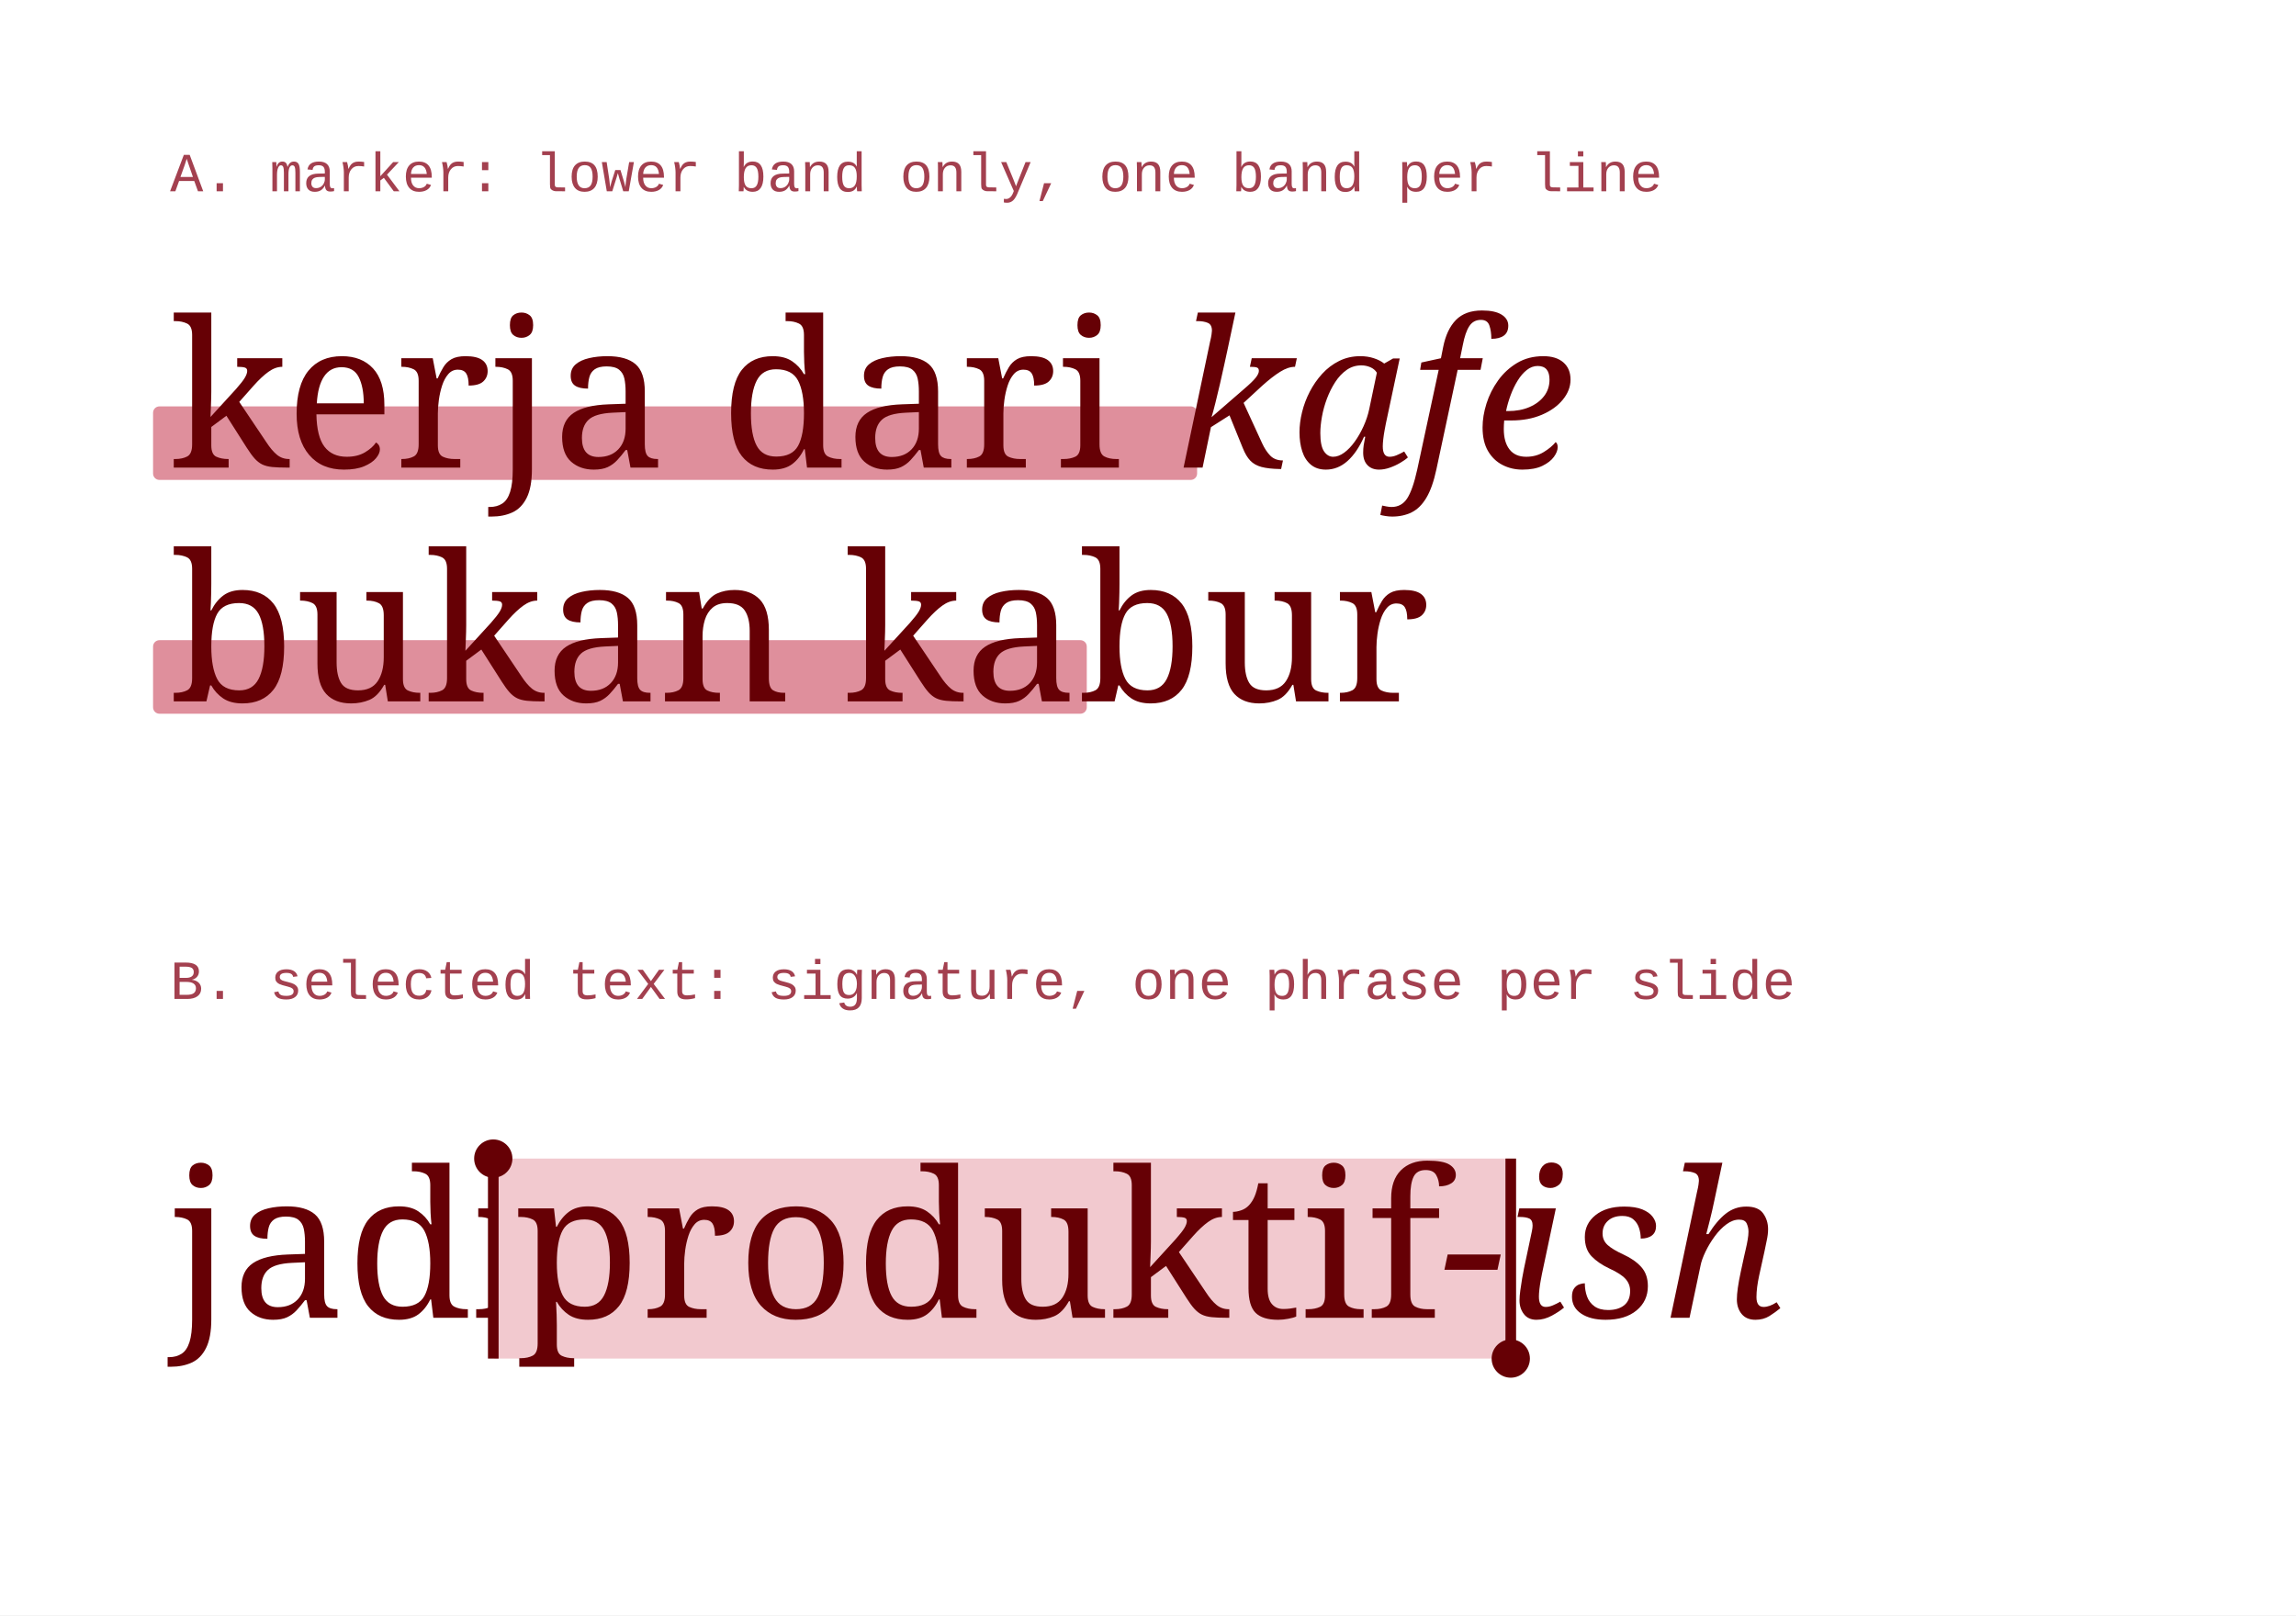
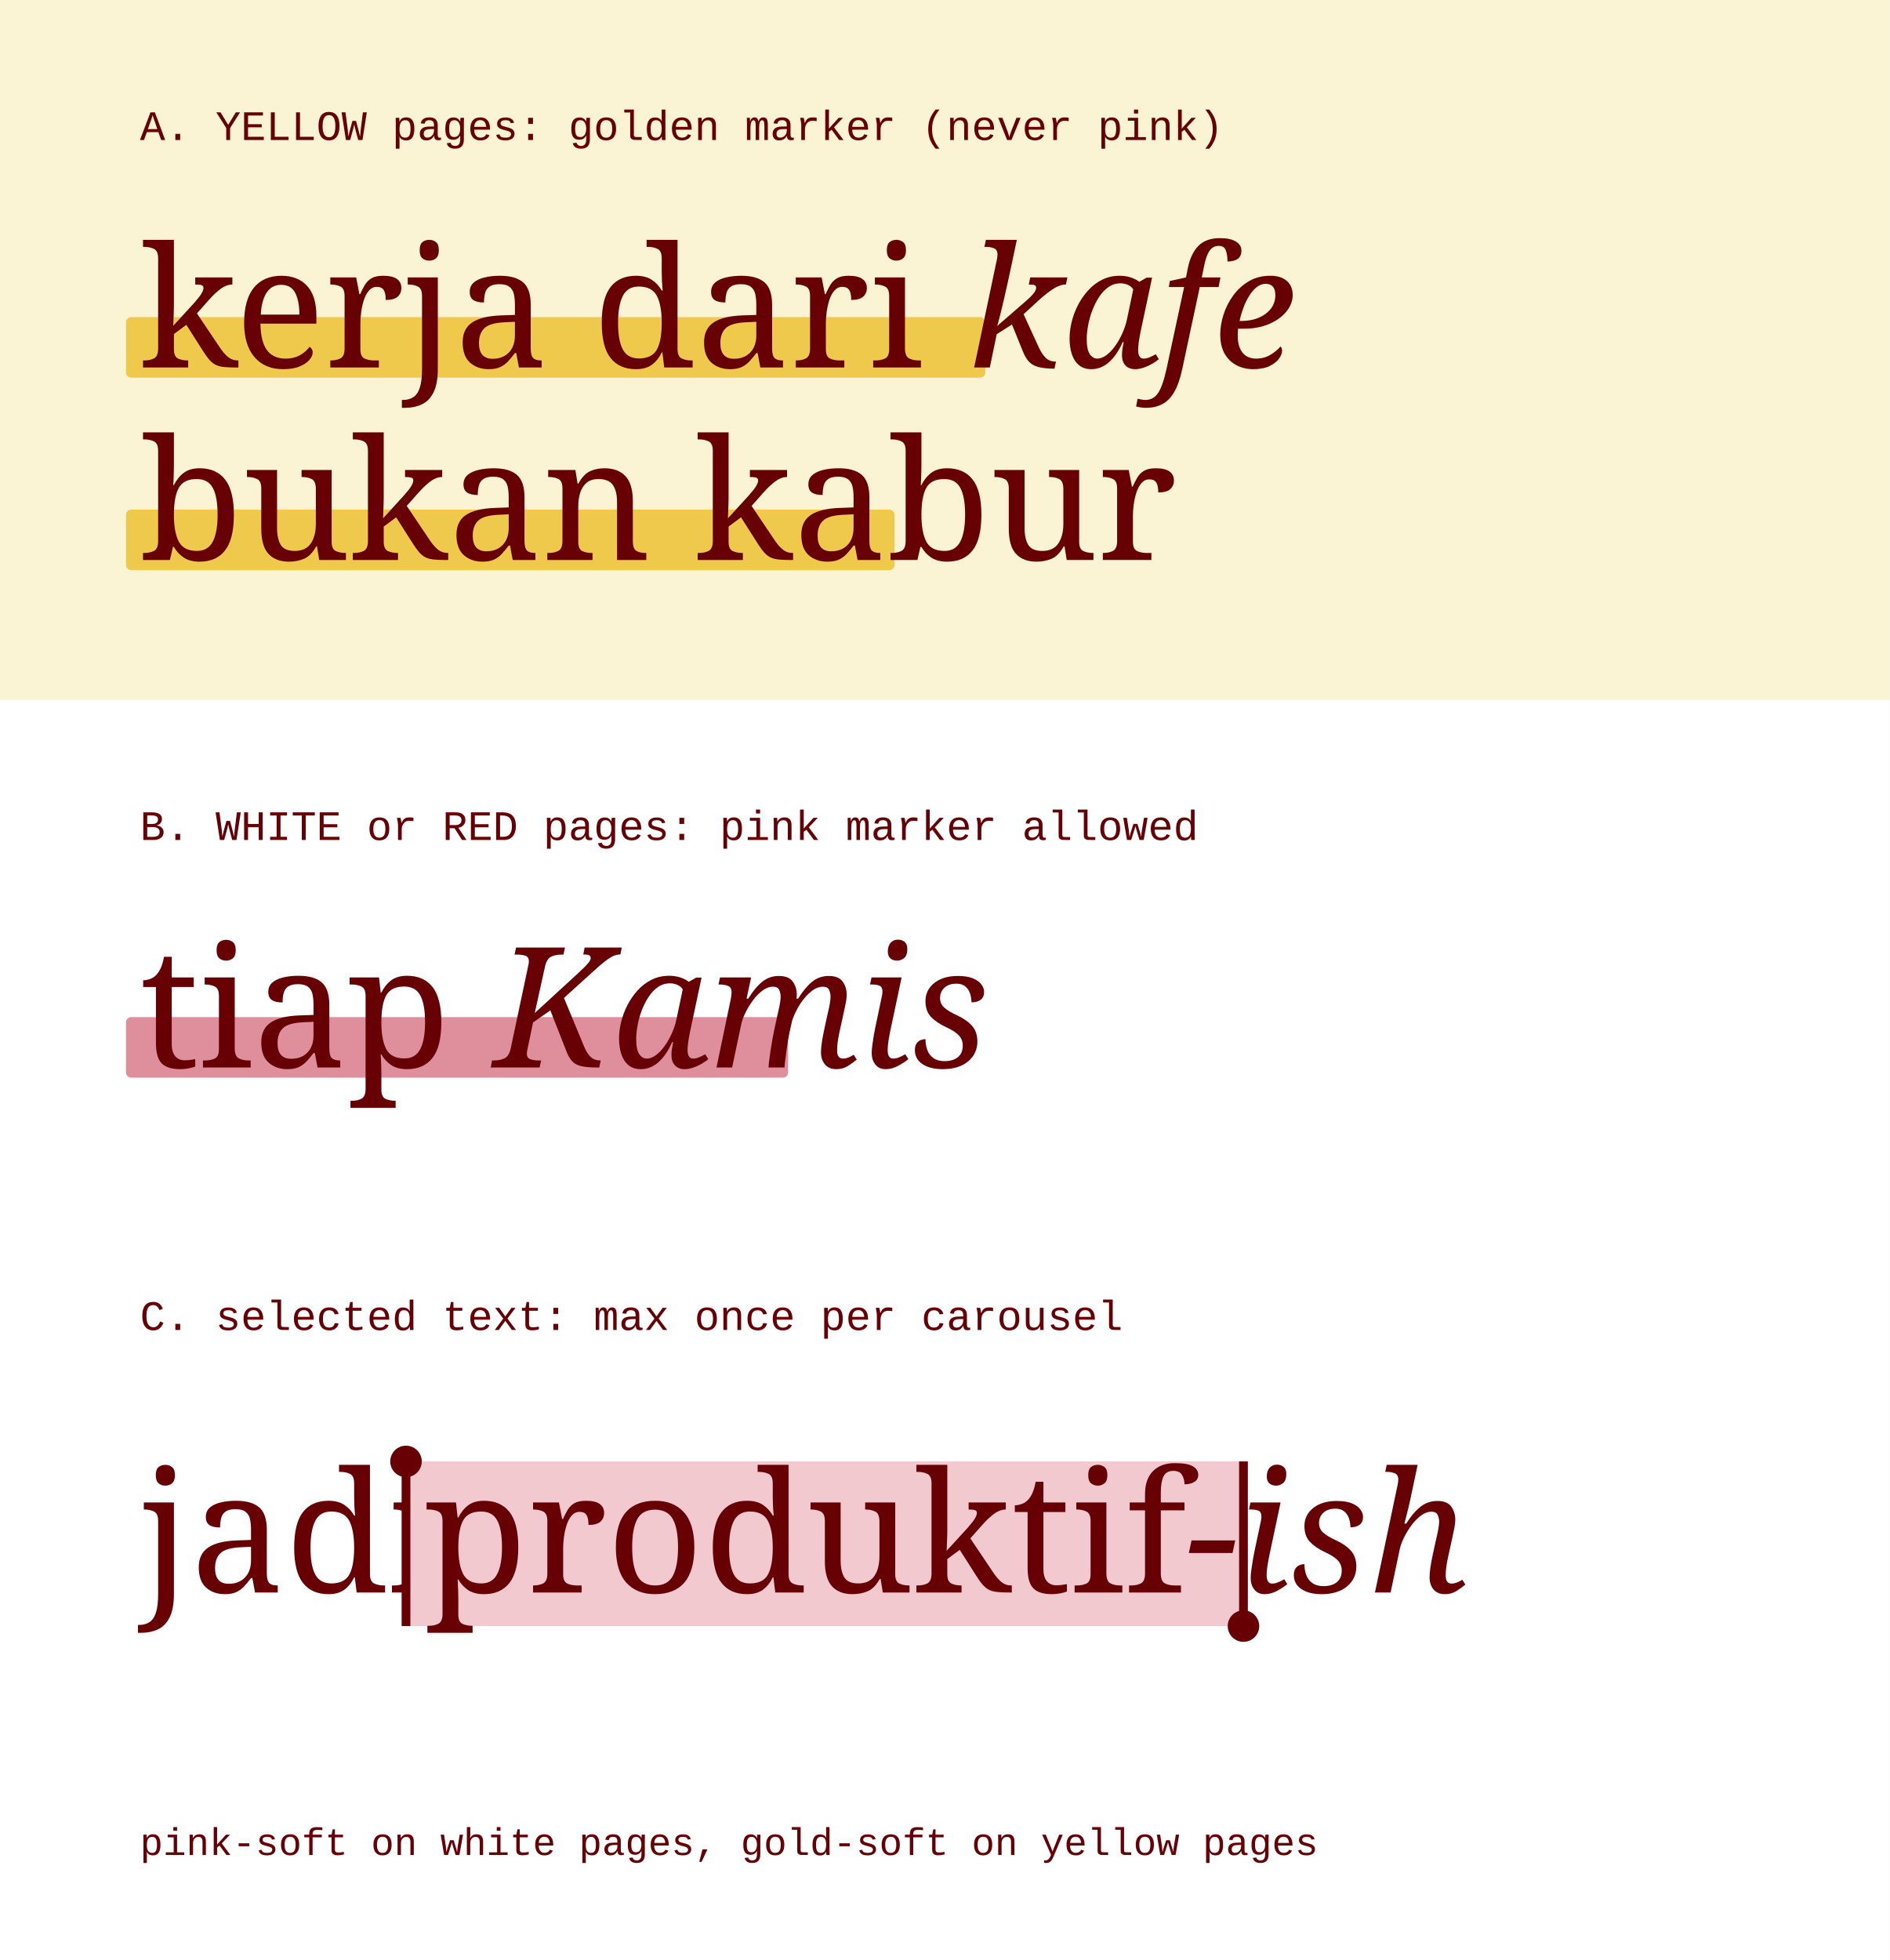
- <svg xmlns="http://www.w3.org/2000/svg" width="1080" height="760" viewBox="0 0 1080 760">
+ <svg xmlns="http://www.w3.org/2000/svg" width="1080" height="1120" viewBox="0 0 1080 1120">
  <defs />
-   <rect width="1080" height="760" fill="#FFFFFF" />
-   <text x="80" y="90" font-family="'Courier Prime', 'Courier New', monospace" font-size="26" fill="#A3404F">A. marker: lower band only, one band per line</text>
-   <rect x="72" y="191.2" width="491.1" height="34.6" rx="3" fill="#DF8F9C" />
-   <text x="80" y="220" font-family="'Instrument Serif', Georgia, serif" font-size="96" fill="#660005">kerja dari <tspan font-style="italic">kafe</tspan>
+   <rect width="1080" height="400" fill="#FAF4D4" />
+   <rect y="400" width="1080" height="720" fill="#FFFFFF" />
+   <text x="80" y="80" font-family="'Courier Prime', 'Courier New', monospace" font-size="24" fill="#660005">A. YELLOW pages: golden marker (never pink)</text>
+   <rect x="72" y="181.2" width="491.1" height="34.6" rx="3" fill="#EFC94C" />
+   <text x="80" y="210" font-family="'Instrument Serif', Georgia, serif" font-size="96" fill="#660005">kerja dari <tspan font-style="italic">kafe</tspan>
  </text>
-   <rect x="72" y="301.2" width="439.2" height="34.6" rx="3" fill="#DF8F9C" />
-   <text x="80" y="330" font-family="'Instrument Serif', Georgia, serif" font-size="96" fill="#660005">bukan kabur</text>
-   <text x="80" y="470" font-family="'Courier Prime', 'Courier New', monospace" font-size="26" fill="#A3404F">B. selected text: signature, one phrase per slide</text>
-   <text x="80" y="620" font-family="'Instrument Serif', Georgia, serif" font-size="96" fill="#660005">jadi</text>
-   <rect x="232.531" y="545.1" width="477.6" height="94.1" fill="#F2C9CF" />
-   <rect x="229.531" y="545.1" width="5" height="94.1" fill="#660005" />
-   <circle cx="232.031" cy="545.1" r="9" fill="#660005" />
-   <rect x="708.141" y="545.1" width="5" height="94.1" fill="#660005" />
-   <circle cx="710.641" cy="639.2" r="9" fill="#660005" />
-   <text x="242.531" y="620" font-family="'Instrument Serif', Georgia, serif" font-size="96" fill="#660005">produktif<tspan font-style="italic">-ish</tspan>
+   <rect x="72" y="291.2" width="439.2" height="34.6" rx="3" fill="#EFC94C" />
+   <text x="80" y="320" font-family="'Instrument Serif', Georgia, serif" font-size="96" fill="#660005">bukan kabur</text>
+   <text x="80" y="480" font-family="'Courier Prime', 'Courier New', monospace" font-size="24" fill="#660005">B. WHITE or RED pages: pink marker allowed</text>
+   <rect x="72" y="581.2" width="378.4" height="34.6" rx="3" fill="#DF8F9C" />
+   <text x="80" y="610" font-family="'Instrument Serif', Georgia, serif" font-size="96" fill="#660005">tiap <tspan font-style="italic">Kamis</tspan>
  </text>
+   <text x="80" y="760" font-family="'Courier Prime', 'Courier New', monospace" font-size="24" fill="#660005">C. selected text: max once per carousel</text>
+   <text x="80" y="910" font-family="'Instrument Serif', Georgia, serif" font-size="96" fill="#660005">jadi</text>
+   <rect x="232.531" y="835.1" width="477.6" height="94.1" fill="#F2C9CF" />
+   <rect x="229.531" y="835.1" width="5" height="94.1" fill="#660005" />
+   <circle cx="232.031" cy="835.1" r="9" fill="#660005" />
+   <rect x="708.141" y="835.1" width="5" height="94.1" fill="#660005" />
+   <circle cx="710.641" cy="929.2" r="9" fill="#660005" />
+   <text x="242.531" y="910" font-family="'Instrument Serif', Georgia, serif" font-size="96" fill="#660005">produktif<tspan font-style="italic">-ish</tspan>
+   </text>
+   <text x="80" y="1060" font-family="'Courier Prime', 'Courier New', monospace" font-size="22" fill="#660005">pink-soft on white pages, gold-soft on yellow pages</text>
</svg>
